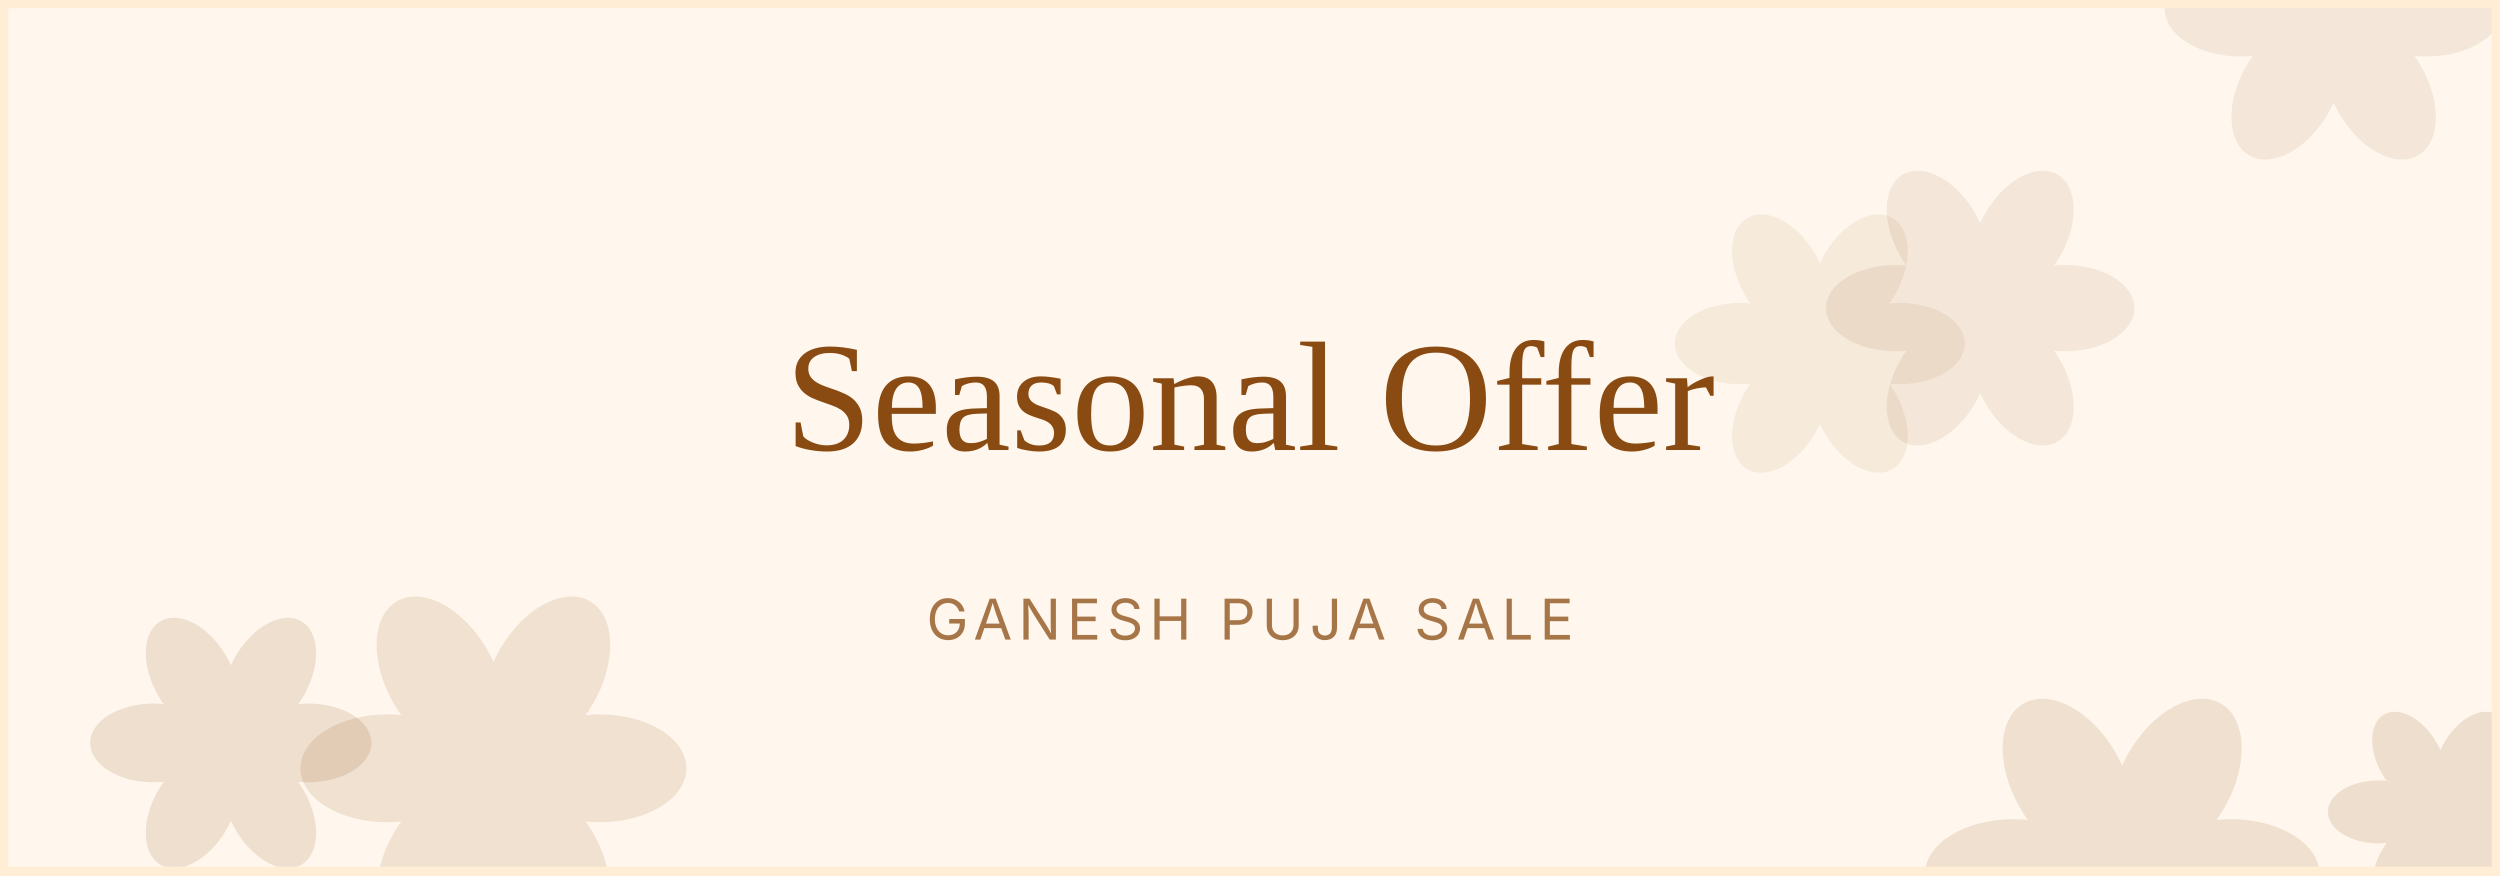
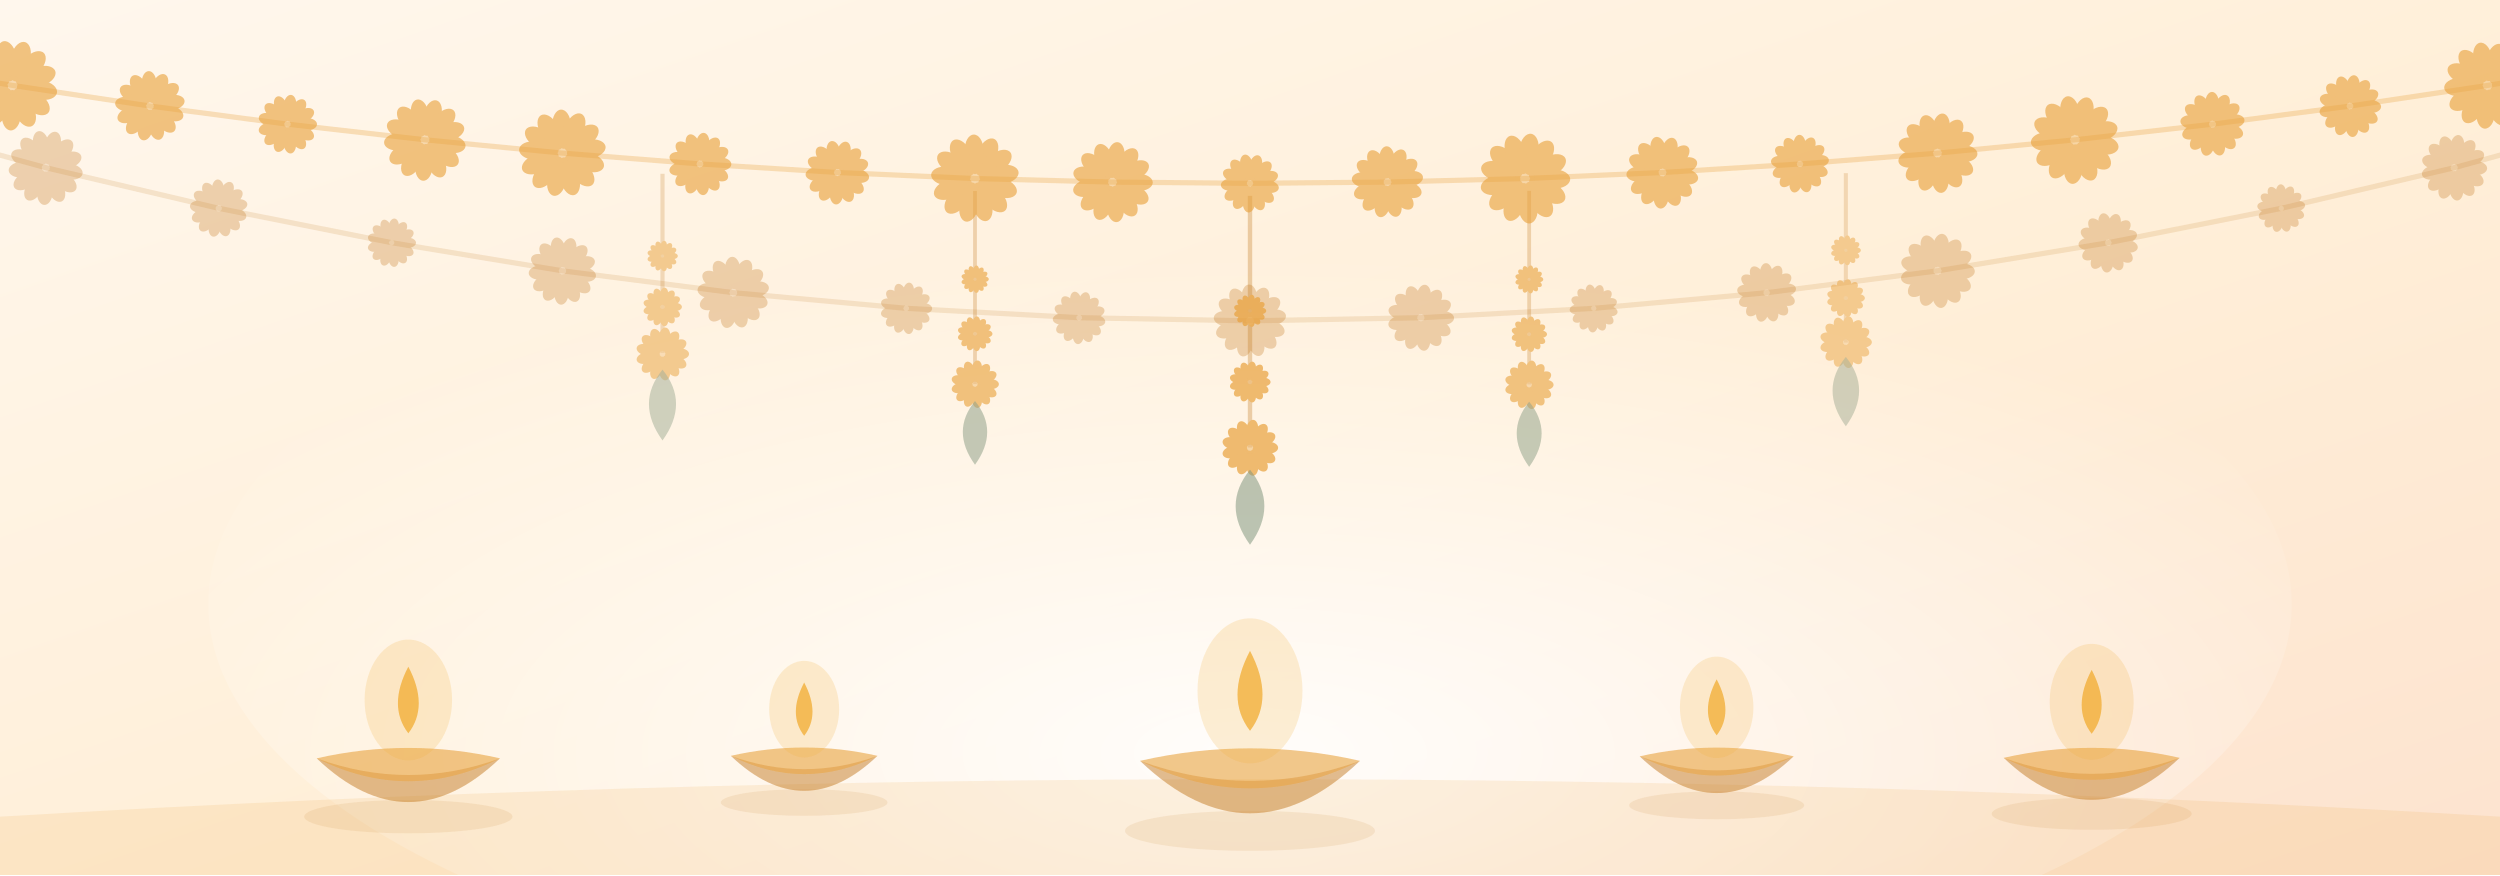
- <svg xmlns="http://www.w3.org/2000/svg" viewBox="0 0 1200 420" width="1200" height="420" role="img" aria-label="Seasonal Offer placeholder artwork">
-   <rect width="1200" height="420" fill="#fff7ed" />
-   <g fill="#8a4b12" opacity="0.133">
-     <ellipse cx="1070.8" cy="419.7" rx="42.6" ry="26.5" transform="rotate(0.0 1070.8 419.7)" />
-     <ellipse cx="1044.7" cy="464.8" rx="42.6" ry="26.5" transform="rotate(60.0 1044.7 464.8)" />
-     <ellipse cx="992.6" cy="464.8" rx="42.6" ry="26.5" transform="rotate(120.0 992.6 464.8)" />
-     <ellipse cx="966.5" cy="419.7" rx="42.6" ry="26.5" transform="rotate(180.0 966.5 419.7)" />
-     <ellipse cx="992.6" cy="374.6" rx="42.6" ry="26.5" transform="rotate(240.0 992.6 374.6)" />
-     <ellipse cx="1044.7" cy="374.6" rx="42.6" ry="26.5" transform="rotate(300.0 1044.7 374.6)" />
-     <circle cx="1018.646" cy="419.687" r="20.8" />
+ <svg xmlns="http://www.w3.org/2000/svg" viewBox="0 0 1200 420" width="1200" height="420" role="presentation" aria-hidden="true">
+   <defs>
+     <linearGradient id="fg" x1="0" y1="0" x2="1" y2="1">
+       <stop offset="0" stop-color="#fff7ed" />
+       <stop offset="0.55" stop-color="#ffefd8" />
+       <stop offset="1" stop-color="#fde3cf" />
+     </linearGradient>
+     <radialGradient id="fglow" cx="0.5" cy="0.68" r="0.6">
+       <stop offset="0" stop-color="#ffffff" stop-opacity="0.9" />
+       <stop offset="1" stop-color="#ffffff" stop-opacity="0" />
+     </radialGradient>
+     <g id="mari">
+       <ellipse cx="16" cy="0" rx="8.5" ry="5.2" transform="rotate(0.0)" />
+       <ellipse cx="16" cy="0" rx="8.5" ry="5.2" transform="rotate(27.7)" />
+       <ellipse cx="16" cy="0" rx="8.5" ry="5.2" transform="rotate(55.4)" />
+       <ellipse cx="16" cy="0" rx="8.5" ry="5.2" transform="rotate(83.1)" />
+       <ellipse cx="16" cy="0" rx="8.5" ry="5.2" transform="rotate(110.8)" />
+       <ellipse cx="16" cy="0" rx="8.5" ry="5.2" transform="rotate(138.5)" />
+       <ellipse cx="16" cy="0" rx="8.5" ry="5.2" transform="rotate(166.2)" />
+       <ellipse cx="16" cy="0" rx="8.5" ry="5.2" transform="rotate(193.8)" />
+       <ellipse cx="16" cy="0" rx="8.5" ry="5.2" transform="rotate(221.5)" />
+       <ellipse cx="16" cy="0" rx="8.5" ry="5.2" transform="rotate(249.2)" />
+       <ellipse cx="16" cy="0" rx="8.5" ry="5.2" transform="rotate(276.9)" />
+       <ellipse cx="16" cy="0" rx="8.5" ry="5.2" transform="rotate(304.6)" />
+       <ellipse cx="16" cy="0" rx="8.5" ry="5.2" transform="rotate(332.3)" />
+       <ellipse cx="9" cy="0" rx="6.5" ry="4.2" transform="rotate(14.0)" />
+       <ellipse cx="9" cy="0" rx="6.5" ry="4.2" transform="rotate(54.0)" />
+       <ellipse cx="9" cy="0" rx="6.5" ry="4.2" transform="rotate(94.0)" />
+       <ellipse cx="9" cy="0" rx="6.5" ry="4.2" transform="rotate(134.0)" />
+       <ellipse cx="9" cy="0" rx="6.5" ry="4.2" transform="rotate(174.0)" />
+       <ellipse cx="9" cy="0" rx="6.5" ry="4.2" transform="rotate(214.0)" />
+       <ellipse cx="9" cy="0" rx="6.5" ry="4.2" transform="rotate(254.0)" />
+       <ellipse cx="9" cy="0" rx="6.5" ry="4.2" transform="rotate(294.0)" />
+       <ellipse cx="9" cy="0" rx="6.5" ry="4.2" transform="rotate(334.0)" />
+       <circle r="5.2" opacity="0.55" />
+     </g>
+   </defs>
+   <rect width="1200" height="420" fill="url(#fg)" />
+   <ellipse cx="600" cy="290" rx="500" ry="200" fill="url(#fglow)" />
+   <path d="M0 392 Q600 356 1200 392 L1200 420 L0 420 Z" fill="#e8a13c" opacity="0.14" />
+   <g>
+     <path d="M-60,58.0 L22,80.5 L105,100.0 L188,116.5 L270,130.0 L352,140.5 L435,148.0 L518,152.5 L600,154.0 L682,152.5 L765,148.0 L848,140.5 L930,130.0 L1012,116.5 L1095,100.0 L1178,80.5 L1260,58.0" fill="none" stroke="#c2771d" stroke-width="2.5" opacity="0.16" />
+     <use href="#mari" transform="translate(-60,58.0) scale(0.599) rotate(0)" fill="#c2771d" opacity="0.3" />
+     <use href="#mari" transform="translate(22,80.5) scale(0.730) rotate(37)" fill="#c2771d" opacity="0.3" />
+     <use href="#mari" transform="translate(105,100.0) scale(0.566) rotate(74)" fill="#c2771d" opacity="0.3" />
+     <use href="#mari" transform="translate(188,116.5) scale(0.477) rotate(111)" fill="#c2771d" opacity="0.3" />
+     <use href="#mari" transform="translate(270,130.0) scale(0.664) rotate(148)" fill="#c2771d" opacity="0.3" />
+     <use href="#mari" transform="translate(352,140.5) scale(0.704) rotate(185)" fill="#c2771d" opacity="0.3" />
+     <use href="#mari" transform="translate(435,148.0) scale(0.507) rotate(222)" fill="#c2771d" opacity="0.3" />
+     <use href="#mari" transform="translate(518,152.5) scale(0.518) rotate(259)" fill="#c2771d" opacity="0.3" />
+     <use href="#mari" transform="translate(600,154.0) scale(0.712) rotate(296)" fill="#c2771d" opacity="0.3" />
+     <use href="#mari" transform="translate(682,152.5) scale(0.651) rotate(333)" fill="#c2771d" opacity="0.3" />
+     <use href="#mari" transform="translate(765,148.0) scale(0.473) rotate(10)" fill="#c2771d" opacity="0.3" />
+     <use href="#mari" transform="translate(848,140.5) scale(0.580) rotate(47)" fill="#c2771d" opacity="0.3" />
+     <use href="#mari" transform="translate(930,130.0) scale(0.731) rotate(84)" fill="#c2771d" opacity="0.3" />
+     <use href="#mari" transform="translate(1012,116.5) scale(0.585) rotate(121)" fill="#c2771d" opacity="0.3" />
+     <use href="#mari" transform="translate(1095,100.0) scale(0.471) rotate(158)" fill="#c2771d" opacity="0.3" />
+     <use href="#mari" transform="translate(1178,80.5) scale(0.646) rotate(195)" fill="#c2771d" opacity="0.3" />
+     <use href="#mari" transform="translate(1260,58.0) scale(0.715) rotate(232)" fill="#c2771d" opacity="0.3" />
  </g>
-   <g fill="#8a4b12" opacity="0.101">
-     <ellipse cx="1164.7" cy="4.4" rx="36.5" ry="22.7" transform="rotate(0.0 1164.7 4.4)" />
-     <ellipse cx="1142.4" cy="43.0" rx="36.5" ry="22.7" transform="rotate(60.0 1142.4 43.0)" />
-     <ellipse cx="1097.9" cy="43.0" rx="36.5" ry="22.7" transform="rotate(120.0 1097.9 43.0)" />
-     <ellipse cx="1075.6" cy="4.4" rx="36.5" ry="22.7" transform="rotate(180.0 1075.6 4.4)" />
-     <ellipse cx="1097.9" cy="-34.2" rx="36.5" ry="22.7" transform="rotate(240.0 1097.9 -34.2)" />
-     <ellipse cx="1142.4" cy="-34.2" rx="36.5" ry="22.7" transform="rotate(300.0 1142.4 -34.2)" />
-     <circle cx="1120.146" cy="4.407" r="17.8" />
+   <g transform="translate(318,83.4114) scale(1.0)" opacity="0.5">
+     <path d="M0 0 L0 86" stroke="#c2771d" stroke-width="2" opacity="0.45" />
+     <use href="#mari" transform="translate(0,39.48) scale(0.300)" fill="#e8a13c" />
+     <use href="#mari" transform="translate(0,63.92) scale(0.380)" fill="#e8a13c" />
+     <use href="#mari" transform="translate(0,86.48) scale(0.520)" fill="#e8a13c" />
+     <path d="M0 94 q 13 16 0 34 q -13 -18 0 -34 Z" fill="#4f6f52" opacity="0.55" />
  </g>
-   <g fill="#8a4b12" opacity="0.145">
-     <ellipse cx="1201.1" cy="389.7" rx="24.3" ry="15.1" transform="rotate(0.0 1201.1 389.7)" />
-     <ellipse cx="1186.3" cy="415.5" rx="24.3" ry="15.1" transform="rotate(60.0 1186.3 415.5)" />
-     <ellipse cx="1156.5" cy="415.5" rx="24.3" ry="15.1" transform="rotate(120.0 1156.5 415.5)" />
-     <ellipse cx="1141.7" cy="389.7" rx="24.3" ry="15.1" transform="rotate(180.0 1141.7 389.7)" />
-     <ellipse cx="1156.5" cy="364.0" rx="24.3" ry="15.1" transform="rotate(240.0 1156.5 364.0)" />
-     <ellipse cx="1186.3" cy="364.0" rx="24.3" ry="15.1" transform="rotate(300.0 1186.3 364.0)" />
-     <circle cx="1171.403" cy="389.722" r="11.9" />
+   <g transform="translate(468,91.68) scale(0.9)" opacity="0.62">
+     <path d="M0 0 L0 103" stroke="#c2771d" stroke-width="2" opacity="0.45" />
+     <use href="#mari" transform="translate(0,47.04) scale(0.300)" fill="#e8a13c" />
+     <use href="#mari" transform="translate(0,76.16) scale(0.380)" fill="#e8a13c" />
+     <use href="#mari" transform="translate(0,103.04) scale(0.520)" fill="#e8a13c" />
+     <path d="M0 112 q 13 16 0 34 q -13 -18 0 -34 Z" fill="#4f6f52" opacity="0.55" />
  </g>
-   <g fill="#8a4b12" opacity="0.14">
-     <ellipse cx="147.9" cy="356.6" rx="30.4" ry="18.9" transform="rotate(0.0 147.9 356.6)" />
-     <ellipse cx="129.4" cy="388.8" rx="30.4" ry="18.9" transform="rotate(60.0 129.4 388.8)" />
-     <ellipse cx="92.3" cy="388.8" rx="30.4" ry="18.9" transform="rotate(120.0 92.3 388.8)" />
-     <ellipse cx="73.7" cy="356.6" rx="30.4" ry="18.9" transform="rotate(180.0 73.7 356.6)" />
-     <ellipse cx="92.3" cy="324.5" rx="30.4" ry="18.9" transform="rotate(240.0 92.3 324.5)" />
-     <ellipse cx="129.4" cy="324.5" rx="30.4" ry="18.9" transform="rotate(300.0 129.4 324.5)" />
-     <circle cx="110.804" cy="356.643" r="14.8" />
+   <g transform="translate(600,94.0) scale(1.06)" opacity="0.7">
+     <path d="M0 0 L0 114" stroke="#c2771d" stroke-width="2" opacity="0.45" />
+     <use href="#mari" transform="translate(0,52.08) scale(0.300)" fill="#e8a13c" />
+     <use href="#mari" transform="translate(0,84.32) scale(0.380)" fill="#e8a13c" />
+     <use href="#mari" transform="translate(0,114.08) scale(0.520)" fill="#e8a13c" />
+     <path d="M0 124 q 13 16 0 34 q -13 -18 0 -34 Z" fill="#4f6f52" opacity="0.55" />
  </g>
-   <g fill="#8a4b12" opacity="0.101">
-     <ellipse cx="991.2" cy="147.9" rx="33.3" ry="20.7" transform="rotate(0.0 991.2 147.9)" />
-     <ellipse cx="970.9" cy="183.2" rx="33.3" ry="20.7" transform="rotate(60.0 970.9 183.2)" />
-     <ellipse cx="930.1" cy="183.2" rx="33.3" ry="20.7" transform="rotate(120.0 930.1 183.2)" />
-     <ellipse cx="909.8" cy="147.9" rx="33.3" ry="20.7" transform="rotate(180.0 909.8 147.9)" />
-     <ellipse cx="930.1" cy="112.6" rx="33.3" ry="20.7" transform="rotate(240.0 930.1 112.6)" />
-     <ellipse cx="970.9" cy="112.6" rx="33.3" ry="20.7" transform="rotate(300.0 970.9 112.6)" />
-     <circle cx="950.496" cy="147.931" r="16.3" />
+   <g transform="translate(734,91.60916) scale(0.92)" opacity="0.6">
+     <path d="M0 0 L0 101" stroke="#c2771d" stroke-width="2" opacity="0.45" />
+     <use href="#mari" transform="translate(0,46.2) scale(0.300)" fill="#e8a13c" />
+     <use href="#mari" transform="translate(0,74.8) scale(0.380)" fill="#e8a13c" />
+     <use href="#mari" transform="translate(0,101.2) scale(0.520)" fill="#e8a13c" />
+     <path d="M0 110 q 13 16 0 34 q -13 -18 0 -34 Z" fill="#4f6f52" opacity="0.55" />
  </g>
-   <g fill="#8a4b12" opacity="0.082">
-     <ellipse cx="911.8" cy="164.9" rx="31.3" ry="19.5" transform="rotate(0.0 911.8 164.9)" />
-     <ellipse cx="892.7" cy="198.1" rx="31.3" ry="19.5" transform="rotate(60.0 892.7 198.1)" />
-     <ellipse cx="854.4" cy="198.1" rx="31.3" ry="19.5" transform="rotate(120.0 854.4 198.1)" />
-     <ellipse cx="835.2" cy="164.9" rx="31.3" ry="19.5" transform="rotate(180.0 835.2 164.9)" />
-     <ellipse cx="854.4" cy="131.7" rx="31.3" ry="19.5" transform="rotate(240.0 854.4 131.7)" />
-     <ellipse cx="892.7" cy="131.7" rx="31.3" ry="19.5" transform="rotate(300.0 892.7 131.7)" />
-     <circle cx="873.504" cy="164.919" r="15.3" />
+   <g transform="translate(886,83.10889) scale(0.98)" opacity="0.48">
+     <path d="M0 0 L0 83" stroke="#c2771d" stroke-width="2" opacity="0.45" />
+     <use href="#mari" transform="translate(0,37.8) scale(0.300)" fill="#e8a13c" />
+     <use href="#mari" transform="translate(0,61.2) scale(0.380)" fill="#e8a13c" />
+     <use href="#mari" transform="translate(0,82.8) scale(0.520)" fill="#e8a13c" />
+     <path d="M0 90 q 13 16 0 34 q -13 -18 0 -34 Z" fill="#4f6f52" opacity="0.55" />
  </g>
-   <g fill="#8a4b12" opacity="0.127">
-     <ellipse cx="287.8" cy="368.8" rx="41.7" ry="25.9" transform="rotate(0.0 287.8 368.8)" />
-     <ellipse cx="262.3" cy="412.9" rx="41.7" ry="25.9" transform="rotate(60.0 262.3 412.9)" />
-     <ellipse cx="211.4" cy="412.9" rx="41.7" ry="25.9" transform="rotate(120.0 211.4 412.9)" />
-     <ellipse cx="185.9" cy="368.8" rx="41.7" ry="25.9" transform="rotate(180.0 185.9 368.8)" />
-     <ellipse cx="211.4" cy="324.7" rx="41.7" ry="25.9" transform="rotate(240.0 211.4 324.7)" />
-     <ellipse cx="262.3" cy="324.7" rx="41.7" ry="25.9" transform="rotate(300.0 262.3 324.7)" />
-     <circle cx="236.859" cy="368.79" r="20.4" />
+   <g>
+     <path d="M-60,30.0 L6,41.0 L72,50.9 L138,59.6 L204,67.1 L270,73.5 L336,78.7 L402,82.8 L468,85.7 L534,87.4 L600,88.0 L666,87.4 L732,85.7 L798,82.8 L864,78.7 L930,73.5 L996,67.1 L1062,59.6 L1128,50.9 L1194,41.0 L1260,30.0" fill="none" stroke="#e8a13c" stroke-width="2.5" opacity="0.3" />
+     <use href="#mari" transform="translate(-60,30.0) scale(0.725) rotate(0)" fill="#e8a13c" opacity="0.62" />
+     <use href="#mari" transform="translate(6,41.0) scale(0.883) rotate(37)" fill="#e8a13c" opacity="0.62" />
+     <use href="#mari" transform="translate(72,50.9) scale(0.685) rotate(74)" fill="#e8a13c" opacity="0.62" />
+     <use href="#mari" transform="translate(138,59.6) scale(0.578) rotate(111)" fill="#e8a13c" opacity="0.62" />
+     <use href="#mari" transform="translate(204,67.1) scale(0.804) rotate(148)" fill="#e8a13c" opacity="0.62" />
+     <use href="#mari" transform="translate(270,73.5) scale(0.853) rotate(185)" fill="#e8a13c" opacity="0.62" />
+     <use href="#mari" transform="translate(336,78.7) scale(0.614) rotate(222)" fill="#e8a13c" opacity="0.62" />
+     <use href="#mari" transform="translate(402,82.8) scale(0.627) rotate(259)" fill="#e8a13c" opacity="0.62" />
+     <use href="#mari" transform="translate(468,85.7) scale(0.862) rotate(296)" fill="#e8a13c" opacity="0.62" />
+     <use href="#mari" transform="translate(534,87.4) scale(0.789) rotate(333)" fill="#e8a13c" opacity="0.62" />
+     <use href="#mari" transform="translate(600,88.0) scale(0.572) rotate(10)" fill="#e8a13c" opacity="0.62" />
+     <use href="#mari" transform="translate(666,87.4) scale(0.702) rotate(47)" fill="#e8a13c" opacity="0.62" />
+     <use href="#mari" transform="translate(732,85.7) scale(0.885) rotate(84)" fill="#e8a13c" opacity="0.62" />
+     <use href="#mari" transform="translate(798,82.8) scale(0.708) rotate(121)" fill="#e8a13c" opacity="0.62" />
+     <use href="#mari" transform="translate(864,78.7) scale(0.571) rotate(158)" fill="#e8a13c" opacity="0.62" />
+     <use href="#mari" transform="translate(930,73.5) scale(0.783) rotate(195)" fill="#e8a13c" opacity="0.62" />
+     <use href="#mari" transform="translate(996,67.1) scale(0.865) rotate(232)" fill="#e8a13c" opacity="0.62" />
+     <use href="#mari" transform="translate(1062,59.6) scale(0.632) rotate(269)" fill="#e8a13c" opacity="0.62" />
+     <use href="#mari" transform="translate(1128,50.9) scale(0.609) rotate(306)" fill="#e8a13c" opacity="0.62" />
+     <use href="#mari" transform="translate(1194,41.0) scale(0.849) rotate(343)" fill="#e8a13c" opacity="0.62" />
+     <use href="#mari" transform="translate(1260,30.0) scale(0.810) rotate(20)" fill="#e8a13c" opacity="0.62" />
  </g>
-   <rect x="0" y="0" width="1200" height="420" fill="none" stroke="#ffedd5" stroke-width="8" />
-   <g font-family="Georgia, 'Times New Roman', serif" text-anchor="middle">
-     <text x="600" y="216" font-size="75" fill="#8a4b12">Seasonal Offer</text>
+   <g transform="translate(196,358) scale(1.0)" opacity="0.92">
+     <ellipse cx="0" cy="34" rx="50" ry="8" fill="#c2771d" opacity="0.12" />
+     <path d="M-44 6 Q0 48 44 6 Q0 22 -44 6 Z" fill="#c2771d" opacity="0.52" />
+     <path d="M-44 6 Q0 28 44 6 Q0 -4 -44 6 Z" fill="#e8a13c" opacity="0.64" />
+     <ellipse cx="0" cy="-22" rx="21" ry="29" fill="#f0a92b" opacity="0.2" />
+     <path d="M0 -38 Q10 -19 0 -6 Q-10 -19 0 -38 Z" fill="#f0a92b" opacity="0.8" />
  </g>
-   <g font-family="Inter, system-ui, sans-serif" text-anchor="middle">
-     <text x="600" y="307" font-size="27" letter-spacing="3" fill="#8a4b12" opacity="0.75">GANESH PUJA SALE</text>
+   <g transform="translate(386,358) scale(0.8)" opacity="0.92">
+     <ellipse cx="0" cy="34" rx="50" ry="8" fill="#c2771d" opacity="0.12" />
+     <path d="M-44 6 Q0 48 44 6 Q0 22 -44 6 Z" fill="#c2771d" opacity="0.52" />
+     <path d="M-44 6 Q0 28 44 6 Q0 -4 -44 6 Z" fill="#e8a13c" opacity="0.64" />
+     <ellipse cx="0" cy="-22" rx="21" ry="29" fill="#f0a92b" opacity="0.2" />
+     <path d="M0 -38 Q10 -19 0 -6 Q-10 -19 0 -38 Z" fill="#f0a92b" opacity="0.8" />
+   </g>
+   <g transform="translate(600,358) scale(1.2)" opacity="0.92">
+     <ellipse cx="0" cy="34" rx="50" ry="8" fill="#c2771d" opacity="0.12" />
+     <path d="M-44 6 Q0 48 44 6 Q0 22 -44 6 Z" fill="#c2771d" opacity="0.52" />
+     <path d="M-44 6 Q0 28 44 6 Q0 -4 -44 6 Z" fill="#e8a13c" opacity="0.64" />
+     <ellipse cx="0" cy="-22" rx="21" ry="29" fill="#f0a92b" opacity="0.2" />
+     <path d="M0 -38 Q10 -19 0 -6 Q-10 -19 0 -38 Z" fill="#f0a92b" opacity="0.8" />
+   </g>
+   <g transform="translate(824,358) scale(0.84)" opacity="0.92">
+     <ellipse cx="0" cy="34" rx="50" ry="8" fill="#c2771d" opacity="0.12" />
+     <path d="M-44 6 Q0 48 44 6 Q0 22 -44 6 Z" fill="#c2771d" opacity="0.52" />
+     <path d="M-44 6 Q0 28 44 6 Q0 -4 -44 6 Z" fill="#e8a13c" opacity="0.64" />
+     <ellipse cx="0" cy="-22" rx="21" ry="29" fill="#f0a92b" opacity="0.2" />
+     <path d="M0 -38 Q10 -19 0 -6 Q-10 -19 0 -38 Z" fill="#f0a92b" opacity="0.8" />
+   </g>
+   <g transform="translate(1004,358) scale(0.96)" opacity="0.92">
+     <ellipse cx="0" cy="34" rx="50" ry="8" fill="#c2771d" opacity="0.12" />
+     <path d="M-44 6 Q0 48 44 6 Q0 22 -44 6 Z" fill="#c2771d" opacity="0.52" />
+     <path d="M-44 6 Q0 28 44 6 Q0 -4 -44 6 Z" fill="#e8a13c" opacity="0.64" />
+     <ellipse cx="0" cy="-22" rx="21" ry="29" fill="#f0a92b" opacity="0.2" />
+     <path d="M0 -38 Q10 -19 0 -6 Q-10 -19 0 -38 Z" fill="#f0a92b" opacity="0.8" />
  </g>
</svg>
